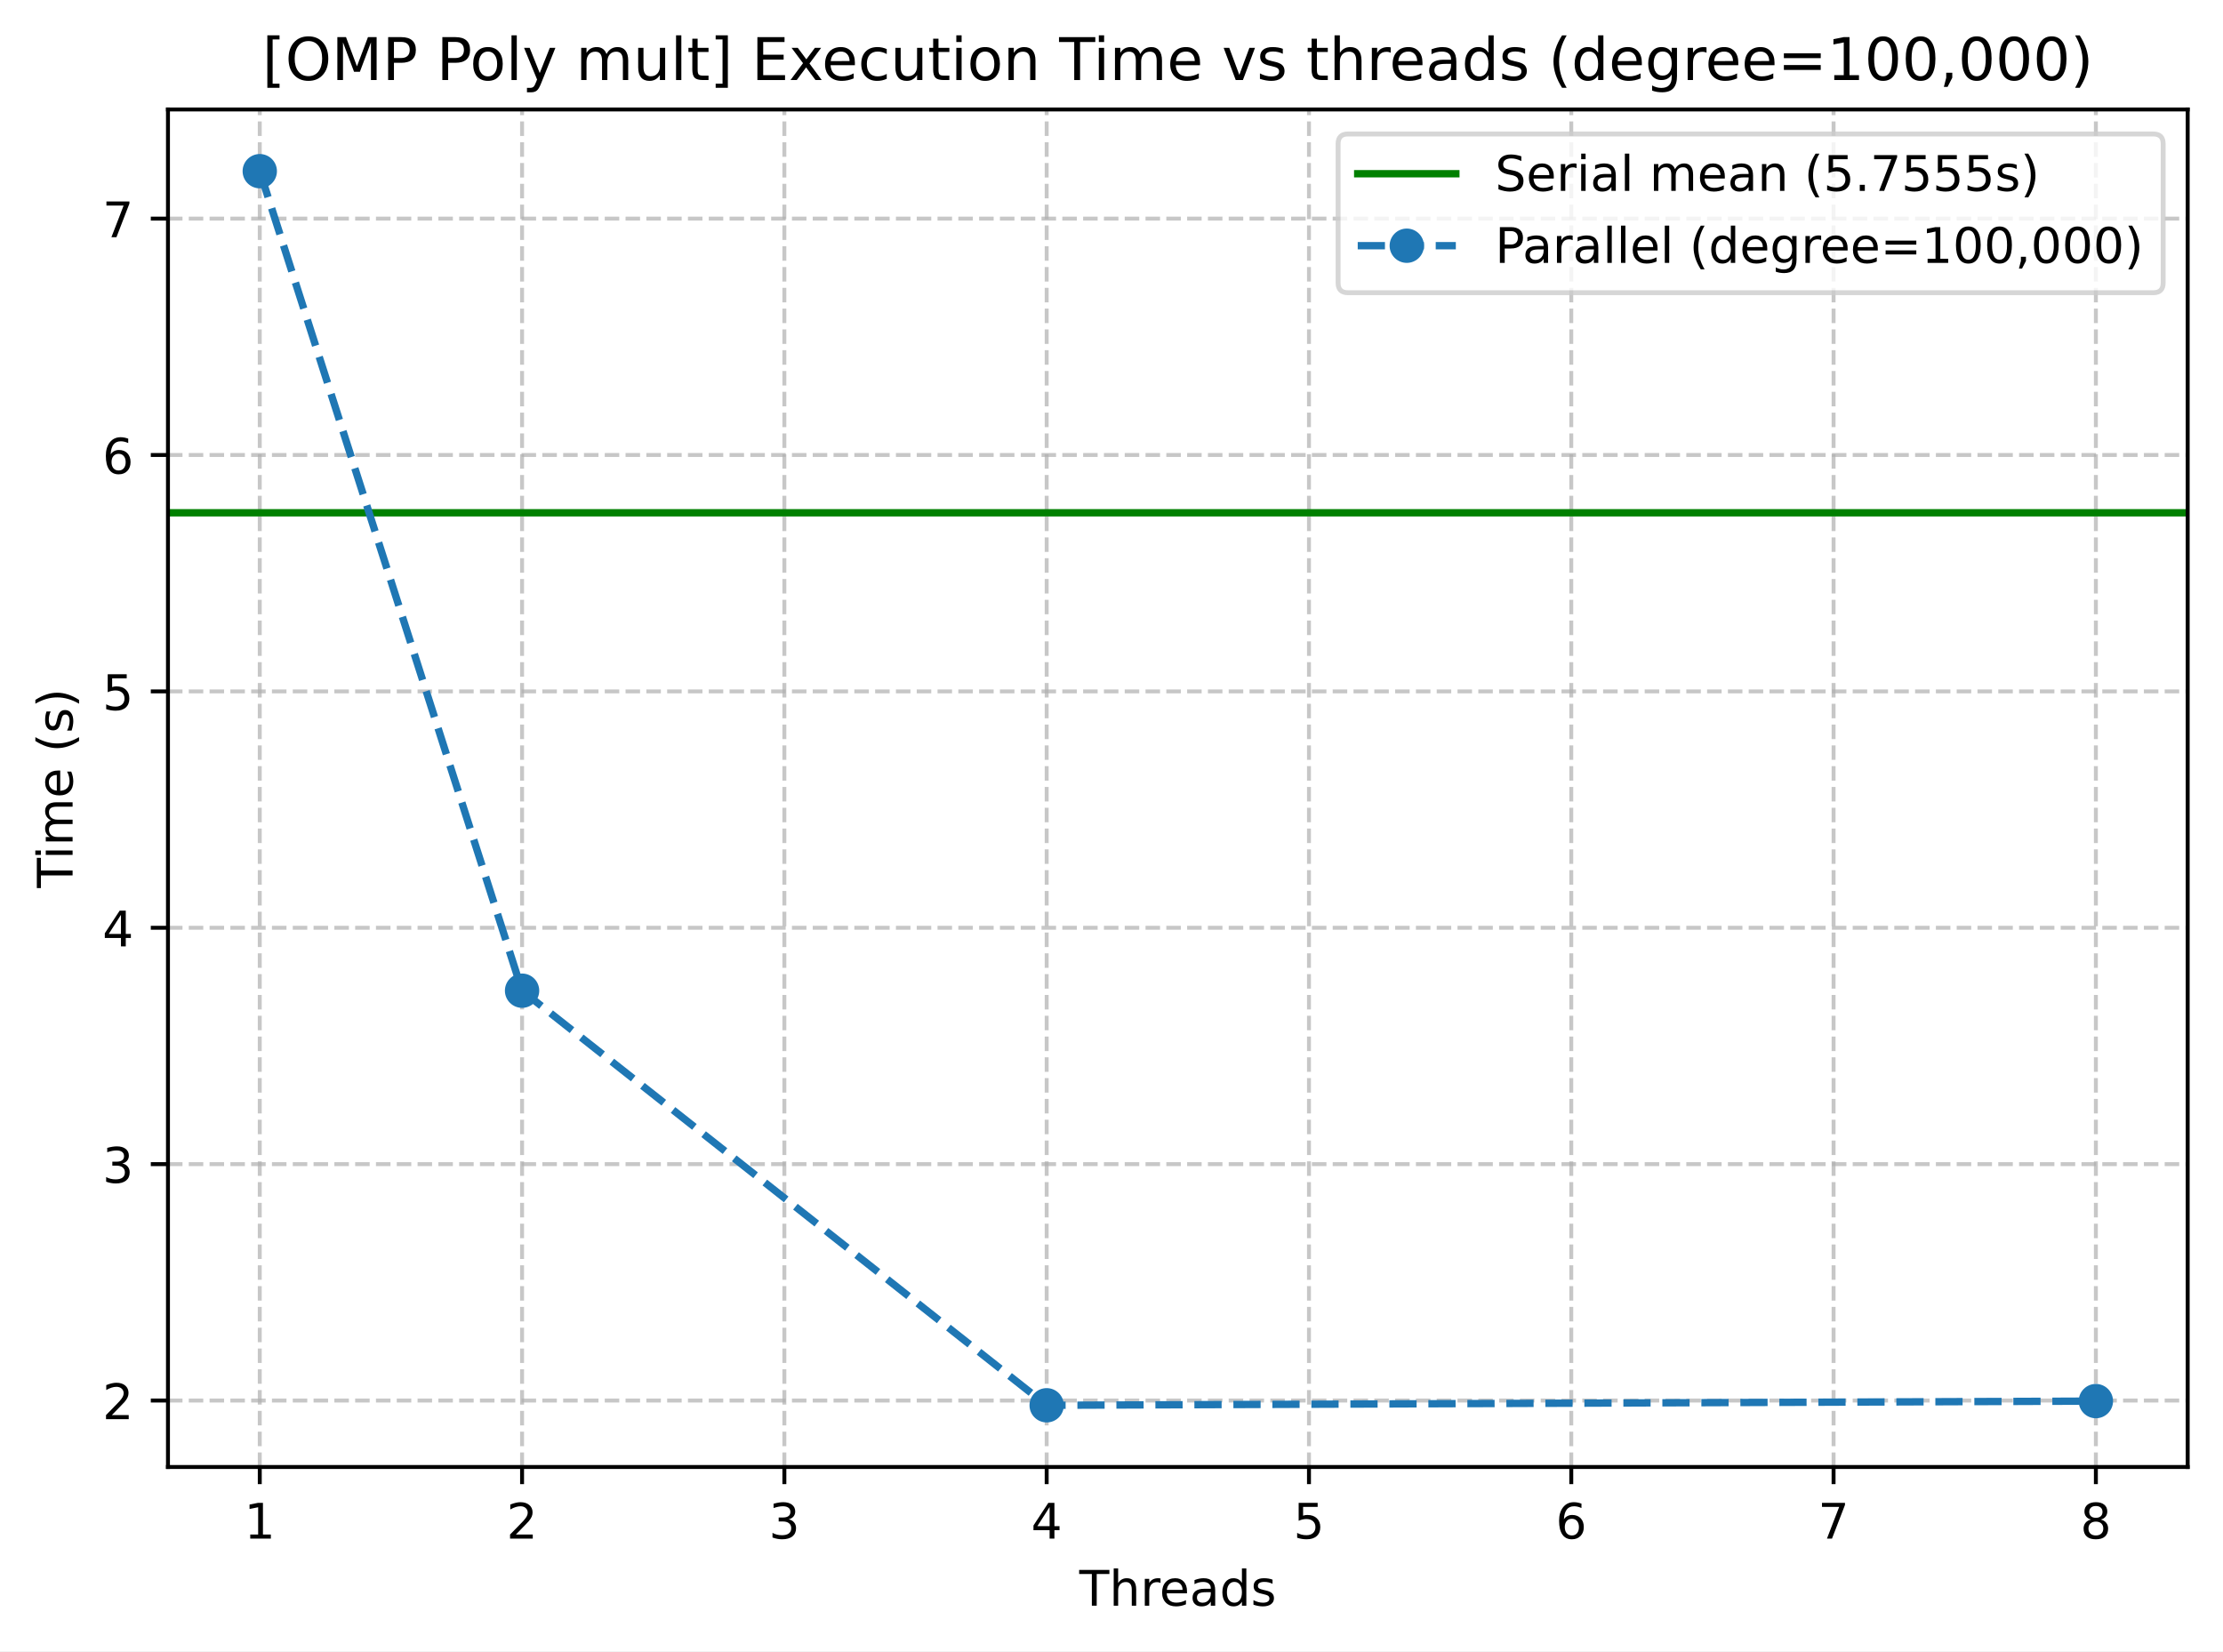
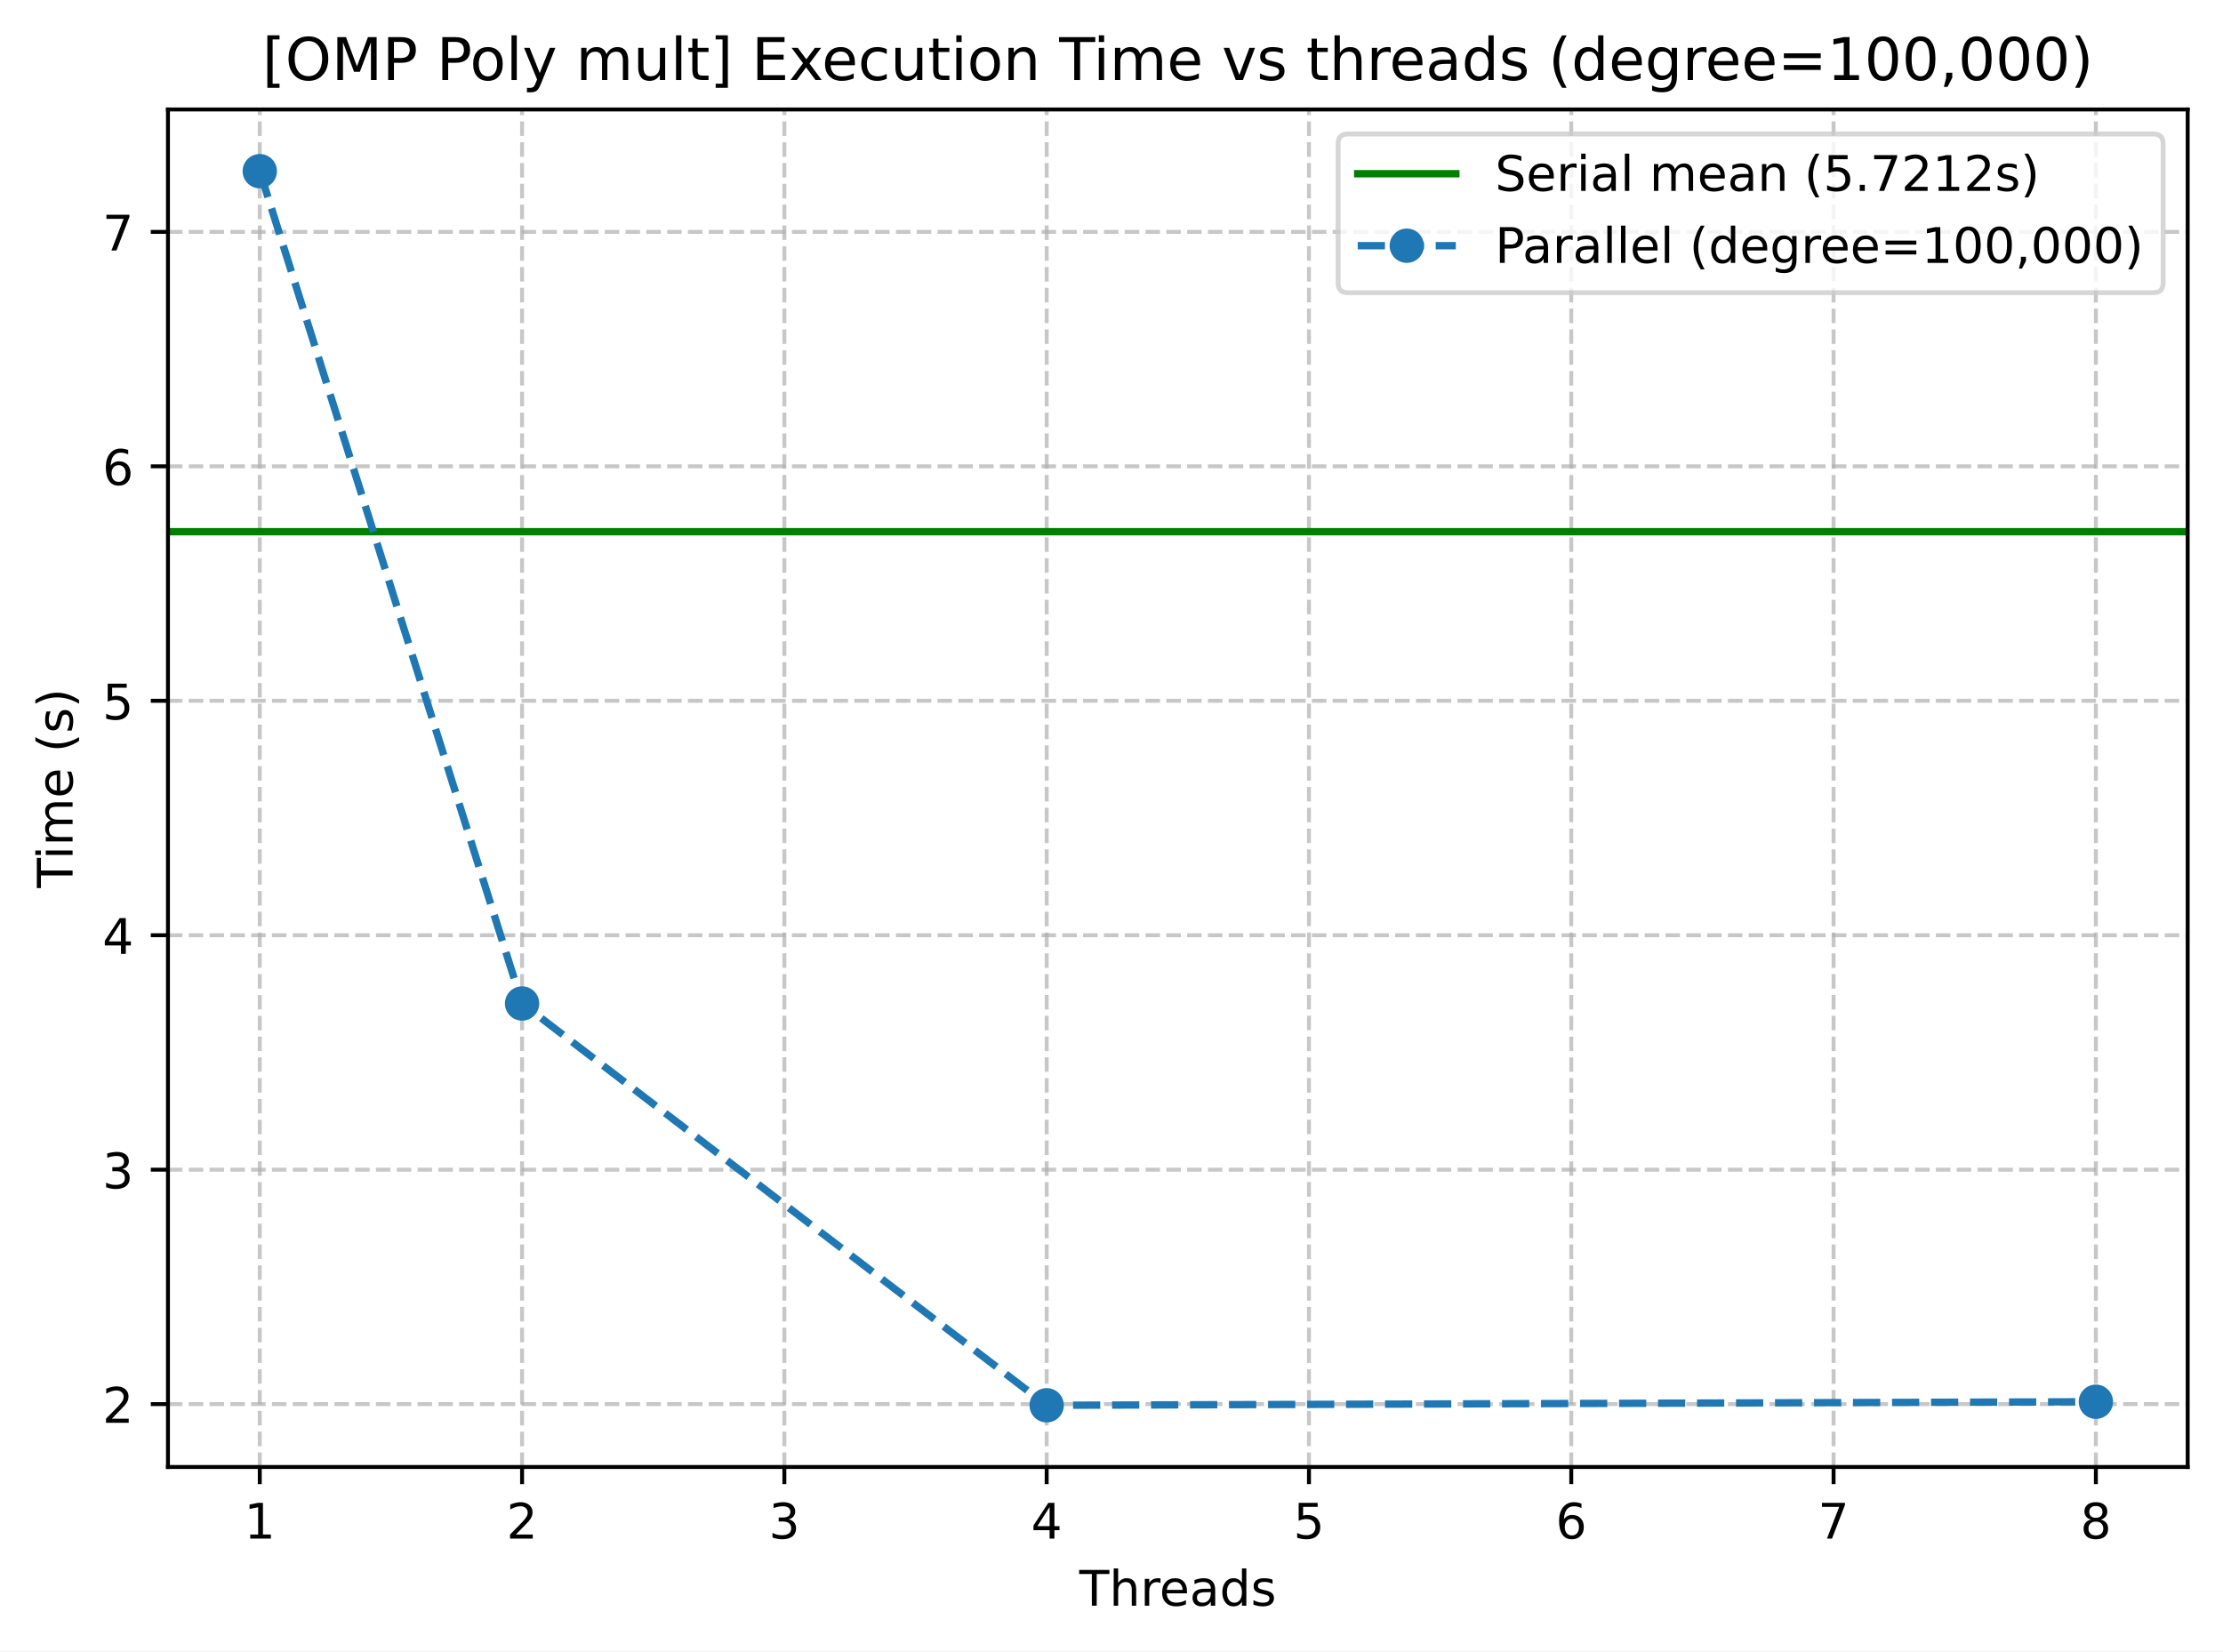
<svg xmlns="http://www.w3.org/2000/svg" xmlns:xlink="http://www.w3.org/1999/xlink" width="453.171pt" height="336.634pt" viewBox="0 0 453.171 336.634" version="1.1">
  <defs>
    <style type="text/css">*{stroke-linejoin: round; stroke-linecap: butt}</style>
  </defs>
  <g id="figure_1">
    <g id="patch_1">
      <path d="M 0 336.634  L 453.171 336.634  L 453.171 0  L 0 0  z " style="fill: #ffffff" />
    </g>
    <g id="axes_1">
      <g id="patch_2">
        <path d="M 34.241 299.078  L 445.971 299.078  L 445.971 22.318  L 34.241 22.318  z " style="fill: #ffffff" />
      </g>
      <g id="matplotlib.axis_1">
        <g id="xtick_1">
          <g id="line2d_1">
-             <path d="M 52.956 299.078  L 52.956 22.318  " clip-path="url(#p602eea8acb)" style="fill: none; stroke-dasharray: 2.96,1.28; stroke-dashoffset: 0; stroke: #b0b0b0; stroke-opacity: 0.7; stroke-width: 0.8" />
+             <path d="M 52.956 299.078  L 52.956 22.318  " clip-path="url(#p5debcd59a4)" style="fill: none; stroke-dasharray: 2.96,1.28; stroke-dashoffset: 0; stroke: #b0b0b0; stroke-opacity: 0.7; stroke-width: 0.8" />
          </g>
          <g id="line2d_2">
            <defs>
-               <path id="mc5c1b105c9" d="M 0 0  L 0 3.5  " style="stroke: #000000; stroke-width: 0.8" />
+               <path id="m86ac8906b0" d="M 0 0  L 0 3.5  " style="stroke: #000000; stroke-width: 0.8" />
            </defs>
            <g>
-               <use xlink:href="#mc5c1b105c9" x="52.956" y="299.078" style="stroke: #000000; stroke-width: 0.8" />
+               <use xlink:href="#m86ac8906b0" x="52.956" y="299.078" style="stroke: #000000; stroke-width: 0.8" />
            </g>
          </g>
          <g id="text_1">
            <g transform="translate(49.77437 313.6766) scale(0.1 -0.1)">
              <defs>
                <path id="DejaVuSans-31" d="M 794 531  L 1825 531  L 1825 4091  L 703 3866  L 703 4441  L 1819 4666  L 2450 4666  L 2450 531  L 3481 531  L 3481 0  L 794 0  L 794 531  z " transform="scale(0.015625)" />
              </defs>
              <use xlink:href="#DejaVuSans-31" />
            </g>
          </g>
        </g>
        <g id="xtick_2">
          <g id="line2d_3">
-             <path d="M 106.427 299.078  L 106.427 22.318  " clip-path="url(#p602eea8acb)" style="fill: none; stroke-dasharray: 2.96,1.28; stroke-dashoffset: 0; stroke: #b0b0b0; stroke-opacity: 0.7; stroke-width: 0.8" />
+             <path d="M 106.427 299.078  L 106.427 22.318  " clip-path="url(#p5debcd59a4)" style="fill: none; stroke-dasharray: 2.96,1.28; stroke-dashoffset: 0; stroke: #b0b0b0; stroke-opacity: 0.7; stroke-width: 0.8" />
          </g>
          <g id="line2d_4">
            <g>
-               <use xlink:href="#mc5c1b105c9" x="106.427" y="299.078" style="stroke: #000000; stroke-width: 0.8" />
+               <use xlink:href="#m86ac8906b0" x="106.427" y="299.078" style="stroke: #000000; stroke-width: 0.8" />
            </g>
          </g>
          <g id="text_2">
            <g transform="translate(103.2458 313.6766) scale(0.1 -0.1)">
              <defs>
                <path id="DejaVuSans-32" d="M 1228 531  L 3431 531  L 3431 0  L 469 0  L 469 531  Q 828 903 1448 1529  Q 2069 2156 2228 2338  Q 2531 2678 2651 2914  Q 2772 3150 2772 3378  Q 2772 3750 2511 3984  Q 2250 4219 1831 4219  Q 1534 4219 1204 4116  Q 875 4013 500 3803  L 500 4441  Q 881 4594 1212 4672  Q 1544 4750 1819 4750  Q 2544 4750 2975 4387  Q 3406 4025 3406 3419  Q 3406 3131 3298 2873  Q 3191 2616 2906 2266  Q 2828 2175 2409 1742  Q 1991 1309 1228 531  z " transform="scale(0.015625)" />
              </defs>
              <use xlink:href="#DejaVuSans-32" />
            </g>
          </g>
        </g>
        <g id="xtick_3">
          <g id="line2d_5">
-             <path d="M 159.898 299.078  L 159.898 22.318  " clip-path="url(#p602eea8acb)" style="fill: none; stroke-dasharray: 2.96,1.28; stroke-dashoffset: 0; stroke: #b0b0b0; stroke-opacity: 0.7; stroke-width: 0.8" />
+             <path d="M 159.898 299.078  L 159.898 22.318  " clip-path="url(#p5debcd59a4)" style="fill: none; stroke-dasharray: 2.96,1.28; stroke-dashoffset: 0; stroke: #b0b0b0; stroke-opacity: 0.7; stroke-width: 0.8" />
          </g>
          <g id="line2d_6">
            <g>
-               <use xlink:href="#mc5c1b105c9" x="159.898" y="299.078" style="stroke: #000000; stroke-width: 0.8" />
+               <use xlink:href="#m86ac8906b0" x="159.898" y="299.078" style="stroke: #000000; stroke-width: 0.8" />
            </g>
          </g>
          <g id="text_3">
            <g transform="translate(156.7172 313.6766) scale(0.1 -0.1)">
              <defs>
                <path id="DejaVuSans-33" d="M 2597 2516  Q 3050 2419 3304 2112  Q 3559 1806 3559 1356  Q 3559 666 3084 287  Q 2609 -91 1734 -91  Q 1441 -91 1130 -33  Q 819 25 488 141  L 488 750  Q 750 597 1062 519  Q 1375 441 1716 441  Q 2309 441 2620 675  Q 2931 909 2931 1356  Q 2931 1769 2642 2001  Q 2353 2234 1838 2234  L 1294 2234  L 1294 2753  L 1863 2753  Q 2328 2753 2575 2939  Q 2822 3125 2822 3475  Q 2822 3834 2567 4026  Q 2313 4219 1838 4219  Q 1578 4219 1281 4162  Q 984 4106 628 3988  L 628 4550  Q 988 4650 1302 4700  Q 1616 4750 1894 4750  Q 2613 4750 3031 4423  Q 3450 4097 3450 3541  Q 3450 3153 3228 2886  Q 3006 2619 2597 2516  z " transform="scale(0.015625)" />
              </defs>
              <use xlink:href="#DejaVuSans-33" />
            </g>
          </g>
        </g>
        <g id="xtick_4">
          <g id="line2d_7">
-             <path d="M 213.37 299.078  L 213.37 22.318  " clip-path="url(#p602eea8acb)" style="fill: none; stroke-dasharray: 2.96,1.28; stroke-dashoffset: 0; stroke: #b0b0b0; stroke-opacity: 0.7; stroke-width: 0.8" />
+             <path d="M 213.37 299.078  L 213.37 22.318  " clip-path="url(#p5debcd59a4)" style="fill: none; stroke-dasharray: 2.96,1.28; stroke-dashoffset: 0; stroke: #b0b0b0; stroke-opacity: 0.7; stroke-width: 0.8" />
          </g>
          <g id="line2d_8">
            <g>
-               <use xlink:href="#mc5c1b105c9" x="213.37" y="299.078" style="stroke: #000000; stroke-width: 0.8" />
+               <use xlink:href="#m86ac8906b0" x="213.37" y="299.078" style="stroke: #000000; stroke-width: 0.8" />
            </g>
          </g>
          <g id="text_4">
            <g transform="translate(210.1887 313.6766) scale(0.1 -0.1)">
              <defs>
                <path id="DejaVuSans-34" d="M 2419 4116  L 825 1625  L 2419 1625  L 2419 4116  z M 2253 4666  L 3047 4666  L 3047 1625  L 3713 1625  L 3713 1100  L 3047 1100  L 3047 0  L 2419 0  L 2419 1100  L 313 1100  L 313 1709  L 2253 4666  z " transform="scale(0.015625)" />
              </defs>
              <use xlink:href="#DejaVuSans-34" />
            </g>
          </g>
        </g>
        <g id="xtick_5">
          <g id="line2d_9">
-             <path d="M 266.841 299.078  L 266.841 22.318  " clip-path="url(#p602eea8acb)" style="fill: none; stroke-dasharray: 2.96,1.28; stroke-dashoffset: 0; stroke: #b0b0b0; stroke-opacity: 0.7; stroke-width: 0.8" />
+             <path d="M 266.841 299.078  L 266.841 22.318  " clip-path="url(#p5debcd59a4)" style="fill: none; stroke-dasharray: 2.96,1.28; stroke-dashoffset: 0; stroke: #b0b0b0; stroke-opacity: 0.7; stroke-width: 0.8" />
          </g>
          <g id="line2d_10">
            <g>
-               <use xlink:href="#mc5c1b105c9" x="266.841" y="299.078" style="stroke: #000000; stroke-width: 0.8" />
+               <use xlink:href="#m86ac8906b0" x="266.841" y="299.078" style="stroke: #000000; stroke-width: 0.8" />
            </g>
          </g>
          <g id="text_5">
            <g transform="translate(263.6601 313.6766) scale(0.1 -0.1)">
              <defs>
                <path id="DejaVuSans-35" d="M 691 4666  L 3169 4666  L 3169 4134  L 1269 4134  L 1269 2991  Q 1406 3038 1543 3061  Q 1681 3084 1819 3084  Q 2600 3084 3056 2656  Q 3513 2228 3513 1497  Q 3513 744 3044 326  Q 2575 -91 1722 -91  Q 1428 -91 1123 -41  Q 819 9 494 109  L 494 744  Q 775 591 1075 516  Q 1375 441 1709 441  Q 2250 441 2565 725  Q 2881 1009 2881 1497  Q 2881 1984 2565 2268  Q 2250 2553 1709 2553  Q 1456 2553 1204 2497  Q 953 2441 691 2322  L 691 4666  z " transform="scale(0.015625)" />
              </defs>
              <use xlink:href="#DejaVuSans-35" />
            </g>
          </g>
        </g>
        <g id="xtick_6">
          <g id="line2d_11">
-             <path d="M 320.313 299.078  L 320.313 22.318  " clip-path="url(#p602eea8acb)" style="fill: none; stroke-dasharray: 2.96,1.28; stroke-dashoffset: 0; stroke: #b0b0b0; stroke-opacity: 0.7; stroke-width: 0.8" />
+             <path d="M 320.313 299.078  L 320.313 22.318  " clip-path="url(#p5debcd59a4)" style="fill: none; stroke-dasharray: 2.96,1.28; stroke-dashoffset: 0; stroke: #b0b0b0; stroke-opacity: 0.7; stroke-width: 0.8" />
          </g>
          <g id="line2d_12">
            <g>
-               <use xlink:href="#mc5c1b105c9" x="320.313" y="299.078" style="stroke: #000000; stroke-width: 0.8" />
+               <use xlink:href="#m86ac8906b0" x="320.313" y="299.078" style="stroke: #000000; stroke-width: 0.8" />
            </g>
          </g>
          <g id="text_6">
            <g transform="translate(317.1315 313.6766) scale(0.1 -0.1)">
              <defs>
                <path id="DejaVuSans-36" d="M 2113 2584  Q 1688 2584 1439 2293  Q 1191 2003 1191 1497  Q 1191 994 1439 701  Q 1688 409 2113 409  Q 2538 409 2786 701  Q 3034 994 3034 1497  Q 3034 2003 2786 2293  Q 2538 2584 2113 2584  z M 3366 4563  L 3366 3988  Q 3128 4100 2886 4159  Q 2644 4219 2406 4219  Q 1781 4219 1451 3797  Q 1122 3375 1075 2522  Q 1259 2794 1537 2939  Q 1816 3084 2150 3084  Q 2853 3084 3261 2657  Q 3669 2231 3669 1497  Q 3669 778 3244 343  Q 2819 -91 2113 -91  Q 1303 -91 875 529  Q 447 1150 447 2328  Q 447 3434 972 4092  Q 1497 4750 2381 4750  Q 2619 4750 2861 4703  Q 3103 4656 3366 4563  z " transform="scale(0.015625)" />
              </defs>
              <use xlink:href="#DejaVuSans-36" />
            </g>
          </g>
        </g>
        <g id="xtick_7">
          <g id="line2d_13">
-             <path d="M 373.784 299.078  L 373.784 22.318  " clip-path="url(#p602eea8acb)" style="fill: none; stroke-dasharray: 2.96,1.28; stroke-dashoffset: 0; stroke: #b0b0b0; stroke-opacity: 0.7; stroke-width: 0.8" />
+             <path d="M 373.784 299.078  L 373.784 22.318  " clip-path="url(#p5debcd59a4)" style="fill: none; stroke-dasharray: 2.96,1.28; stroke-dashoffset: 0; stroke: #b0b0b0; stroke-opacity: 0.7; stroke-width: 0.8" />
          </g>
          <g id="line2d_14">
            <g>
-               <use xlink:href="#mc5c1b105c9" x="373.784" y="299.078" style="stroke: #000000; stroke-width: 0.8" />
+               <use xlink:href="#m86ac8906b0" x="373.784" y="299.078" style="stroke: #000000; stroke-width: 0.8" />
            </g>
          </g>
          <g id="text_7">
            <g transform="translate(370.6029 313.6766) scale(0.1 -0.1)">
              <defs>
                <path id="DejaVuSans-37" d="M 525 4666  L 3525 4666  L 3525 4397  L 1831 0  L 1172 0  L 2766 4134  L 525 4134  L 525 4666  z " transform="scale(0.015625)" />
              </defs>
              <use xlink:href="#DejaVuSans-37" />
            </g>
          </g>
        </g>
        <g id="xtick_8">
          <g id="line2d_15">
-             <path d="M 427.256 299.078  L 427.256 22.318  " clip-path="url(#p602eea8acb)" style="fill: none; stroke-dasharray: 2.96,1.28; stroke-dashoffset: 0; stroke: #b0b0b0; stroke-opacity: 0.7; stroke-width: 0.8" />
+             <path d="M 427.256 299.078  L 427.256 22.318  " clip-path="url(#p5debcd59a4)" style="fill: none; stroke-dasharray: 2.96,1.28; stroke-dashoffset: 0; stroke: #b0b0b0; stroke-opacity: 0.7; stroke-width: 0.8" />
          </g>
          <g id="line2d_16">
            <g>
-               <use xlink:href="#mc5c1b105c9" x="427.256" y="299.078" style="stroke: #000000; stroke-width: 0.8" />
+               <use xlink:href="#m86ac8906b0" x="427.256" y="299.078" style="stroke: #000000; stroke-width: 0.8" />
            </g>
          </g>
          <g id="text_8">
            <g transform="translate(424.0744 313.6766) scale(0.1 -0.1)">
              <defs>
                <path id="DejaVuSans-38" d="M 2034 2216  Q 1584 2216 1326 1975  Q 1069 1734 1069 1313  Q 1069 891 1326 650  Q 1584 409 2034 409  Q 2484 409 2743 651  Q 3003 894 3003 1313  Q 3003 1734 2745 1975  Q 2488 2216 2034 2216  z M 1403 2484  Q 997 2584 770 2862  Q 544 3141 544 3541  Q 544 4100 942 4425  Q 1341 4750 2034 4750  Q 2731 4750 3128 4425  Q 3525 4100 3525 3541  Q 3525 3141 3298 2862  Q 3072 2584 2669 2484  Q 3125 2378 3379 2068  Q 3634 1759 3634 1313  Q 3634 634 3220 271  Q 2806 -91 2034 -91  Q 1263 -91 848 271  Q 434 634 434 1313  Q 434 1759 690 2068  Q 947 2378 1403 2484  z M 1172 3481  Q 1172 3119 1398 2916  Q 1625 2713 2034 2713  Q 2441 2713 2670 2916  Q 2900 3119 2900 3481  Q 2900 3844 2670 4047  Q 2441 4250 2034 4250  Q 1625 4250 1398 4047  Q 1172 3844 1172 3481  z " transform="scale(0.015625)" />
              </defs>
              <use xlink:href="#DejaVuSans-38" />
            </g>
          </g>
        </g>
        <g id="text_9">
          <g transform="translate(220.0205 327.3547) scale(0.1 -0.1)">
            <defs>
              <path id="DejaVuSans-54" d="M -19 4666  L 3928 4666  L 3928 4134  L 2272 4134  L 2272 0  L 1638 0  L 1638 4134  L -19 4134  L -19 4666  z " transform="scale(0.015625)" />
              <path id="DejaVuSans-68" d="M 3513 2113  L 3513 0  L 2938 0  L 2938 2094  Q 2938 2591 2744 2837  Q 2550 3084 2163 3084  Q 1697 3084 1428 2787  Q 1159 2491 1159 1978  L 1159 0  L 581 0  L 581 4863  L 1159 4863  L 1159 2956  Q 1366 3272 1645 3428  Q 1925 3584 2291 3584  Q 2894 3584 3203 3211  Q 3513 2838 3513 2113  z " transform="scale(0.015625)" />
              <path id="DejaVuSans-72" d="M 2631 2963  Q 2534 3019 2420 3045  Q 2306 3072 2169 3072  Q 1681 3072 1420 2755  Q 1159 2438 1159 1844  L 1159 0  L 581 0  L 581 3500  L 1159 3500  L 1159 2956  Q 1341 3275 1631 3429  Q 1922 3584 2338 3584  Q 2397 3584 2469 3576  Q 2541 3569 2628 3553  L 2631 2963  z " transform="scale(0.015625)" />
              <path id="DejaVuSans-65" d="M 3597 1894  L 3597 1613  L 953 1613  Q 991 1019 1311 708  Q 1631 397 2203 397  Q 2534 397 2845 478  Q 3156 559 3463 722  L 3463 178  Q 3153 47 2828 -22  Q 2503 -91 2169 -91  Q 1331 -91 842 396  Q 353 884 353 1716  Q 353 2575 817 3079  Q 1281 3584 2069 3584  Q 2775 3584 3186 3129  Q 3597 2675 3597 1894  z M 3022 2063  Q 3016 2534 2758 2815  Q 2500 3097 2075 3097  Q 1594 3097 1305 2825  Q 1016 2553 972 2059  L 3022 2063  z " transform="scale(0.015625)" />
              <path id="DejaVuSans-61" d="M 2194 1759  Q 1497 1759 1228 1600  Q 959 1441 959 1056  Q 959 750 1161 570  Q 1363 391 1709 391  Q 2188 391 2477 730  Q 2766 1069 2766 1631  L 2766 1759  L 2194 1759  z M 3341 1997  L 3341 0  L 2766 0  L 2766 531  Q 2569 213 2275 61  Q 1981 -91 1556 -91  Q 1019 -91 701 211  Q 384 513 384 1019  Q 384 1609 779 1909  Q 1175 2209 1959 2209  L 2766 2209  L 2766 2266  Q 2766 2663 2505 2880  Q 2244 3097 1772 3097  Q 1472 3097 1187 3025  Q 903 2953 641 2809  L 641 3341  Q 956 3463 1253 3523  Q 1550 3584 1831 3584  Q 2591 3584 2966 3190  Q 3341 2797 3341 1997  z " transform="scale(0.015625)" />
              <path id="DejaVuSans-64" d="M 2906 2969  L 2906 4863  L 3481 4863  L 3481 0  L 2906 0  L 2906 525  Q 2725 213 2448 61  Q 2172 -91 1784 -91  Q 1150 -91 751 415  Q 353 922 353 1747  Q 353 2572 751 3078  Q 1150 3584 1784 3584  Q 2172 3584 2448 3432  Q 2725 3281 2906 2969  z M 947 1747  Q 947 1113 1208 752  Q 1469 391 1925 391  Q 2381 391 2643 752  Q 2906 1113 2906 1747  Q 2906 2381 2643 2742  Q 2381 3103 1925 3103  Q 1469 3103 1208 2742  Q 947 2381 947 1747  z " transform="scale(0.015625)" />
              <path id="DejaVuSans-73" d="M 2834 3397  L 2834 2853  Q 2591 2978 2328 3040  Q 2066 3103 1784 3103  Q 1356 3103 1142 2972  Q 928 2841 928 2578  Q 928 2378 1081 2264  Q 1234 2150 1697 2047  L 1894 2003  Q 2506 1872 2764 1633  Q 3022 1394 3022 966  Q 3022 478 2636 193  Q 2250 -91 1575 -91  Q 1294 -91 989 -36  Q 684 19 347 128  L 347 722  Q 666 556 975 473  Q 1284 391 1588 391  Q 1994 391 2212 530  Q 2431 669 2431 922  Q 2431 1156 2273 1281  Q 2116 1406 1581 1522  L 1381 1569  Q 847 1681 609 1914  Q 372 2147 372 2553  Q 372 3047 722 3315  Q 1072 3584 1716 3584  Q 2034 3584 2315 3537  Q 2597 3491 2834 3397  z " transform="scale(0.015625)" />
            </defs>
            <use xlink:href="#DejaVuSans-54" />
            <use xlink:href="#DejaVuSans-68" x="61.084" />
            <use xlink:href="#DejaVuSans-72" x="124.463" />
            <use xlink:href="#DejaVuSans-65" x="163.326" />
            <use xlink:href="#DejaVuSans-61" x="224.85" />
            <use xlink:href="#DejaVuSans-64" x="286.129" />
            <use xlink:href="#DejaVuSans-73" x="349.605" />
          </g>
        </g>
      </g>
      <g id="matplotlib.axis_2">
        <g id="ytick_1">
          <g id="line2d_17">
-             <path d="M 34.241 285.527  L 445.971 285.527  " clip-path="url(#p602eea8acb)" style="fill: none; stroke-dasharray: 2.96,1.28; stroke-dashoffset: 0; stroke: #b0b0b0; stroke-opacity: 0.7; stroke-width: 0.8" />
+             <path d="M 34.241 286.262  L 445.971 286.262  " clip-path="url(#p5debcd59a4)" style="fill: none; stroke-dasharray: 2.96,1.28; stroke-dashoffset: 0; stroke: #b0b0b0; stroke-opacity: 0.7; stroke-width: 0.8" />
          </g>
          <g id="line2d_18">
            <defs>
-               <path id="mfd0cbae667" d="M 0 0  L -3.5 0  " style="stroke: #000000; stroke-width: 0.8" />
+               <path id="m6b5d4d514f" d="M 0 0  L -3.5 0  " style="stroke: #000000; stroke-width: 0.8" />
            </defs>
            <g>
-               <use xlink:href="#mfd0cbae667" x="34.241" y="285.527" style="stroke: #000000; stroke-width: 0.8" />
+               <use xlink:href="#m6b5d4d514f" x="34.241" y="286.262" style="stroke: #000000; stroke-width: 0.8" />
            </g>
          </g>
          <g id="text_10">
-             <g transform="translate(20.87813 289.3258) scale(0.1 -0.1)">
+             <g transform="translate(20.87813 290.0613) scale(0.1 -0.1)">
              <use xlink:href="#DejaVuSans-32" />
            </g>
          </g>
        </g>
        <g id="ytick_2">
          <g id="line2d_19">
-             <path d="M 34.241 237.335  L 445.971 237.335  " clip-path="url(#p602eea8acb)" style="fill: none; stroke-dasharray: 2.96,1.28; stroke-dashoffset: 0; stroke: #b0b0b0; stroke-opacity: 0.7; stroke-width: 0.8" />
+             <path d="M 34.241 238.465  L 445.971 238.465  " clip-path="url(#p5debcd59a4)" style="fill: none; stroke-dasharray: 2.96,1.28; stroke-dashoffset: 0; stroke: #b0b0b0; stroke-opacity: 0.7; stroke-width: 0.8" />
          </g>
          <g id="line2d_20">
            <g>
-               <use xlink:href="#mfd0cbae667" x="34.241" y="237.335" style="stroke: #000000; stroke-width: 0.8" />
+               <use xlink:href="#m6b5d4d514f" x="34.241" y="238.465" style="stroke: #000000; stroke-width: 0.8" />
            </g>
          </g>
          <g id="text_11">
-             <g transform="translate(20.87813 241.134) scale(0.1 -0.1)">
+             <g transform="translate(20.87813 242.2641) scale(0.1 -0.1)">
              <use xlink:href="#DejaVuSans-33" />
            </g>
          </g>
        </g>
        <g id="ytick_3">
          <g id="line2d_21">
-             <path d="M 34.241 189.143  L 445.971 189.143  " clip-path="url(#p602eea8acb)" style="fill: none; stroke-dasharray: 2.96,1.28; stroke-dashoffset: 0; stroke: #b0b0b0; stroke-opacity: 0.7; stroke-width: 0.8" />
+             <path d="M 34.241 190.668  L 445.971 190.668  " clip-path="url(#p5debcd59a4)" style="fill: none; stroke-dasharray: 2.96,1.28; stroke-dashoffset: 0; stroke: #b0b0b0; stroke-opacity: 0.7; stroke-width: 0.8" />
          </g>
          <g id="line2d_22">
            <g>
-               <use xlink:href="#mfd0cbae667" x="34.241" y="189.143" style="stroke: #000000; stroke-width: 0.8" />
+               <use xlink:href="#m6b5d4d514f" x="34.241" y="190.668" style="stroke: #000000; stroke-width: 0.8" />
            </g>
          </g>
          <g id="text_12">
-             <g transform="translate(20.87813 192.9422) scale(0.1 -0.1)">
+             <g transform="translate(20.87813 194.4668) scale(0.1 -0.1)">
              <use xlink:href="#DejaVuSans-34" />
            </g>
          </g>
        </g>
        <g id="ytick_4">
          <g id="line2d_23">
-             <path d="M 34.241 140.951  L 445.971 140.951  " clip-path="url(#p602eea8acb)" style="fill: none; stroke-dasharray: 2.96,1.28; stroke-dashoffset: 0; stroke: #b0b0b0; stroke-opacity: 0.7; stroke-width: 0.8" />
+             <path d="M 34.241 142.87  L 445.971 142.87  " clip-path="url(#p5debcd59a4)" style="fill: none; stroke-dasharray: 2.96,1.28; stroke-dashoffset: 0; stroke: #b0b0b0; stroke-opacity: 0.7; stroke-width: 0.8" />
          </g>
          <g id="line2d_24">
            <g>
-               <use xlink:href="#mfd0cbae667" x="34.241" y="140.951" style="stroke: #000000; stroke-width: 0.8" />
+               <use xlink:href="#m6b5d4d514f" x="34.241" y="142.87" style="stroke: #000000; stroke-width: 0.8" />
            </g>
          </g>
          <g id="text_13">
-             <g transform="translate(20.87813 144.7504) scale(0.1 -0.1)">
+             <g transform="translate(20.87813 146.6696) scale(0.1 -0.1)">
              <use xlink:href="#DejaVuSans-35" />
            </g>
          </g>
        </g>
        <g id="ytick_5">
          <g id="line2d_25">
-             <path d="M 34.241 92.759  L 445.971 92.759  " clip-path="url(#p602eea8acb)" style="fill: none; stroke-dasharray: 2.96,1.28; stroke-dashoffset: 0; stroke: #b0b0b0; stroke-opacity: 0.7; stroke-width: 0.8" />
+             <path d="M 34.241 95.073  L 445.971 95.073  " clip-path="url(#p5debcd59a4)" style="fill: none; stroke-dasharray: 2.96,1.28; stroke-dashoffset: 0; stroke: #b0b0b0; stroke-opacity: 0.7; stroke-width: 0.8" />
          </g>
          <g id="line2d_26">
            <g>
-               <use xlink:href="#mfd0cbae667" x="34.241" y="92.759" style="stroke: #000000; stroke-width: 0.8" />
+               <use xlink:href="#m6b5d4d514f" x="34.241" y="95.073" style="stroke: #000000; stroke-width: 0.8" />
            </g>
          </g>
          <g id="text_14">
-             <g transform="translate(20.87813 96.55863) scale(0.1 -0.1)">
+             <g transform="translate(20.87813 98.87235) scale(0.1 -0.1)">
              <use xlink:href="#DejaVuSans-36" />
            </g>
          </g>
        </g>
        <g id="ytick_6">
          <g id="line2d_27">
-             <path d="M 34.241 44.568  L 445.971 44.568  " clip-path="url(#p602eea8acb)" style="fill: none; stroke-dasharray: 2.96,1.28; stroke-dashoffset: 0; stroke: #b0b0b0; stroke-opacity: 0.7; stroke-width: 0.8" />
+             <path d="M 34.241 47.276  L 445.971 47.276  " clip-path="url(#p5debcd59a4)" style="fill: none; stroke-dasharray: 2.96,1.28; stroke-dashoffset: 0; stroke: #b0b0b0; stroke-opacity: 0.7; stroke-width: 0.8" />
          </g>
          <g id="line2d_28">
            <g>
-               <use xlink:href="#mfd0cbae667" x="34.241" y="44.568" style="stroke: #000000; stroke-width: 0.8" />
+               <use xlink:href="#m6b5d4d514f" x="34.241" y="47.276" style="stroke: #000000; stroke-width: 0.8" />
            </g>
          </g>
          <g id="text_15">
-             <g transform="translate(20.87813 48.36685) scale(0.1 -0.1)">
+             <g transform="translate(20.87813 51.07511) scale(0.1 -0.1)">
              <use xlink:href="#DejaVuSans-37" />
            </g>
          </g>
        </g>
        <g id="text_16">
          <g transform="translate(14.79844 181.027) rotate(-90) scale(0.1 -0.1)">
            <defs>
              <path id="DejaVuSans-69" d="M 603 3500  L 1178 3500  L 1178 0  L 603 0  L 603 3500  z M 603 4863  L 1178 4863  L 1178 4134  L 603 4134  L 603 4863  z " transform="scale(0.015625)" />
              <path id="DejaVuSans-6d" d="M 3328 2828  Q 3544 3216 3844 3400  Q 4144 3584 4550 3584  Q 5097 3584 5394 3201  Q 5691 2819 5691 2113  L 5691 0  L 5113 0  L 5113 2094  Q 5113 2597 4934 2840  Q 4756 3084 4391 3084  Q 3944 3084 3684 2787  Q 3425 2491 3425 1978  L 3425 0  L 2847 0  L 2847 2094  Q 2847 2600 2669 2842  Q 2491 3084 2119 3084  Q 1678 3084 1418 2786  Q 1159 2488 1159 1978  L 1159 0  L 581 0  L 581 3500  L 1159 3500  L 1159 2956  Q 1356 3278 1631 3431  Q 1906 3584 2284 3584  Q 2666 3584 2933 3390  Q 3200 3197 3328 2828  z " transform="scale(0.015625)" />
              <path id="DejaVuSans-20" transform="scale(0.015625)" />
              <path id="DejaVuSans-28" d="M 1984 4856  Q 1566 4138 1362 3434  Q 1159 2731 1159 2009  Q 1159 1288 1364 580  Q 1569 -128 1984 -844  L 1484 -844  Q 1016 -109 783 600  Q 550 1309 550 2009  Q 550 2706 781 3412  Q 1013 4119 1484 4856  L 1984 4856  z " transform="scale(0.015625)" />
              <path id="DejaVuSans-29" d="M 513 4856  L 1013 4856  Q 1481 4119 1714 3412  Q 1947 2706 1947 2009  Q 1947 1309 1714 600  Q 1481 -109 1013 -844  L 513 -844  Q 928 -128 1133 580  Q 1338 1288 1338 2009  Q 1338 2731 1133 3434  Q 928 4138 513 4856  z " transform="scale(0.015625)" />
            </defs>
            <use xlink:href="#DejaVuSans-54" />
            <use xlink:href="#DejaVuSans-69" x="57.959" />
            <use xlink:href="#DejaVuSans-6d" x="85.742" />
            <use xlink:href="#DejaVuSans-65" x="183.154" />
            <use xlink:href="#DejaVuSans-20" x="244.678" />
            <use xlink:href="#DejaVuSans-28" x="276.465" />
            <use xlink:href="#DejaVuSans-73" x="315.479" />
            <use xlink:href="#DejaVuSans-29" x="367.578" />
          </g>
        </g>
      </g>
      <g id="line2d_29">
-         <path d="M 34.241 104.542  L 445.971 104.542  " clip-path="url(#p602eea8acb)" style="fill: none; stroke: #008000; stroke-width: 1.5; stroke-linecap: square" />
+         <path d="M 34.241 108.4  L 445.971 108.4  " clip-path="url(#p5debcd59a4)" style="fill: none; stroke: #008000; stroke-width: 1.5; stroke-linecap: square" />
      </g>
      <g id="line2d_30">
-         <path d="M 52.956 34.898  L 106.427 201.975  L 213.37 286.498  L 427.256 285.645  " clip-path="url(#p602eea8acb)" style="fill: none; stroke-dasharray: 5.55,2.4; stroke-dashoffset: 0; stroke: #1f77b4; stroke-width: 1.5" />
+         <path d="M 52.956 34.898  L 106.427 204.583  L 213.37 286.498  L 427.256 285.776  " clip-path="url(#p5debcd59a4)" style="fill: none; stroke-dasharray: 5.55,2.4; stroke-dashoffset: 0; stroke: #1f77b4; stroke-width: 1.5" />
        <defs>
-           <path id="m80b227c1c0" d="M 0 3  C 0.796 3 1.559 2.684 2.121 2.121  C 2.684 1.559 3 0.796 3 0  C 3 -0.796 2.684 -1.559 2.121 -2.121  C 1.559 -2.684 0.796 -3 0 -3  C -0.796 -3 -1.559 -2.684 -2.121 -2.121  C -2.684 -1.559 -3 -0.796 -3 0  C -3 0.796 -2.684 1.559 -2.121 2.121  C -1.559 2.684 -0.796 3 0 3  z " style="stroke: #1f77b4" />
+           <path id="mebc39b1ded" d="M 0 3  C 0.796 3 1.559 2.684 2.121 2.121  C 2.684 1.559 3 0.796 3 0  C 3 -0.796 2.684 -1.559 2.121 -2.121  C 1.559 -2.684 0.796 -3 0 -3  C -0.796 -3 -1.559 -2.684 -2.121 -2.121  C -2.684 -1.559 -3 -0.796 -3 0  C -3 0.796 -2.684 1.559 -2.121 2.121  C -1.559 2.684 -0.796 3 0 3  z " style="stroke: #1f77b4" />
        </defs>
-         <g clip-path="url(#p602eea8acb)">
-           <use xlink:href="#m80b227c1c0" x="52.956" y="34.898" style="fill: #1f77b4; stroke: #1f77b4" />
-           <use xlink:href="#m80b227c1c0" x="106.427" y="201.975" style="fill: #1f77b4; stroke: #1f77b4" />
-           <use xlink:href="#m80b227c1c0" x="213.37" y="286.498" style="fill: #1f77b4; stroke: #1f77b4" />
-           <use xlink:href="#m80b227c1c0" x="427.256" y="285.645" style="fill: #1f77b4; stroke: #1f77b4" />
+         <g clip-path="url(#p5debcd59a4)">
+           <use xlink:href="#mebc39b1ded" x="52.956" y="34.898" style="fill: #1f77b4; stroke: #1f77b4" />
+           <use xlink:href="#mebc39b1ded" x="106.427" y="204.583" style="fill: #1f77b4; stroke: #1f77b4" />
+           <use xlink:href="#mebc39b1ded" x="213.37" y="286.498" style="fill: #1f77b4; stroke: #1f77b4" />
+           <use xlink:href="#mebc39b1ded" x="427.256" y="285.776" style="fill: #1f77b4; stroke: #1f77b4" />
        </g>
      </g>
      <g id="patch_3">
        <path d="M 34.241 299.078  L 34.241 22.318  " style="fill: none; stroke: #000000; stroke-width: 0.8; stroke-linejoin: miter; stroke-linecap: square" />
      </g>
      <g id="patch_4">
        <path d="M 445.971 299.078  L 445.971 22.318  " style="fill: none; stroke: #000000; stroke-width: 0.8; stroke-linejoin: miter; stroke-linecap: square" />
      </g>
      <g id="patch_5">
        <path d="M 34.241 299.078  L 445.971 299.078  " style="fill: none; stroke: #000000; stroke-width: 0.8; stroke-linejoin: miter; stroke-linecap: square" />
      </g>
      <g id="patch_6">
        <path d="M 34.241 22.318  L 445.971 22.318  " style="fill: none; stroke: #000000; stroke-width: 0.8; stroke-linejoin: miter; stroke-linecap: square" />
      </g>
      <g id="text_17">
        <g transform="translate(53.46719 16.31812) scale(0.12 -0.12)">
          <defs>
            <path id="DejaVuSans-5b" d="M 550 4863  L 1875 4863  L 1875 4416  L 1125 4416  L 1125 -397  L 1875 -397  L 1875 -844  L 550 -844  L 550 4863  z " transform="scale(0.015625)" />
            <path id="DejaVuSans-4f" d="M 2522 4238  Q 1834 4238 1429 3725  Q 1025 3213 1025 2328  Q 1025 1447 1429 934  Q 1834 422 2522 422  Q 3209 422 3611 934  Q 4013 1447 4013 2328  Q 4013 3213 3611 3725  Q 3209 4238 2522 4238  z M 2522 4750  Q 3503 4750 4090 4092  Q 4678 3434 4678 2328  Q 4678 1225 4090 567  Q 3503 -91 2522 -91  Q 1538 -91 948 565  Q 359 1222 359 2328  Q 359 3434 948 4092  Q 1538 4750 2522 4750  z " transform="scale(0.015625)" />
            <path id="DejaVuSans-4d" d="M 628 4666  L 1569 4666  L 2759 1491  L 3956 4666  L 4897 4666  L 4897 0  L 4281 0  L 4281 4097  L 3078 897  L 2444 897  L 1241 4097  L 1241 0  L 628 0  L 628 4666  z " transform="scale(0.015625)" />
            <path id="DejaVuSans-50" d="M 1259 4147  L 1259 2394  L 2053 2394  Q 2494 2394 2734 2622  Q 2975 2850 2975 3272  Q 2975 3691 2734 3919  Q 2494 4147 2053 4147  L 1259 4147  z M 628 4666  L 2053 4666  Q 2838 4666 3239 4311  Q 3641 3956 3641 3272  Q 3641 2581 3239 2228  Q 2838 1875 2053 1875  L 1259 1875  L 1259 0  L 628 0  L 628 4666  z " transform="scale(0.015625)" />
            <path id="DejaVuSans-6f" d="M 1959 3097  Q 1497 3097 1228 2736  Q 959 2375 959 1747  Q 959 1119 1226 758  Q 1494 397 1959 397  Q 2419 397 2687 759  Q 2956 1122 2956 1747  Q 2956 2369 2687 2733  Q 2419 3097 1959 3097  z M 1959 3584  Q 2709 3584 3137 3096  Q 3566 2609 3566 1747  Q 3566 888 3137 398  Q 2709 -91 1959 -91  Q 1206 -91 779 398  Q 353 888 353 1747  Q 353 2609 779 3096  Q 1206 3584 1959 3584  z " transform="scale(0.015625)" />
            <path id="DejaVuSans-6c" d="M 603 4863  L 1178 4863  L 1178 0  L 603 0  L 603 4863  z " transform="scale(0.015625)" />
            <path id="DejaVuSans-79" d="M 2059 -325  Q 1816 -950 1584 -1140  Q 1353 -1331 966 -1331  L 506 -1331  L 506 -850  L 844 -850  Q 1081 -850 1212 -737  Q 1344 -625 1503 -206  L 1606 56  L 191 3500  L 800 3500  L 1894 763  L 2988 3500  L 3597 3500  L 2059 -325  z " transform="scale(0.015625)" />
            <path id="DejaVuSans-75" d="M 544 1381  L 544 3500  L 1119 3500  L 1119 1403  Q 1119 906 1312 657  Q 1506 409 1894 409  Q 2359 409 2629 706  Q 2900 1003 2900 1516  L 2900 3500  L 3475 3500  L 3475 0  L 2900 0  L 2900 538  Q 2691 219 2414 64  Q 2138 -91 1772 -91  Q 1169 -91 856 284  Q 544 659 544 1381  z M 1991 3584  L 1991 3584  z " transform="scale(0.015625)" />
            <path id="DejaVuSans-74" d="M 1172 4494  L 1172 3500  L 2356 3500  L 2356 3053  L 1172 3053  L 1172 1153  Q 1172 725 1289 603  Q 1406 481 1766 481  L 2356 481  L 2356 0  L 1766 0  Q 1100 0 847 248  Q 594 497 594 1153  L 594 3053  L 172 3053  L 172 3500  L 594 3500  L 594 4494  L 1172 4494  z " transform="scale(0.015625)" />
            <path id="DejaVuSans-5d" d="M 1947 4863  L 1947 -844  L 622 -844  L 622 -397  L 1369 -397  L 1369 4416  L 622 4416  L 622 4863  L 1947 4863  z " transform="scale(0.015625)" />
            <path id="DejaVuSans-45" d="M 628 4666  L 3578 4666  L 3578 4134  L 1259 4134  L 1259 2753  L 3481 2753  L 3481 2222  L 1259 2222  L 1259 531  L 3634 531  L 3634 0  L 628 0  L 628 4666  z " transform="scale(0.015625)" />
            <path id="DejaVuSans-78" d="M 3513 3500  L 2247 1797  L 3578 0  L 2900 0  L 1881 1375  L 863 0  L 184 0  L 1544 1831  L 300 3500  L 978 3500  L 1906 2253  L 2834 3500  L 3513 3500  z " transform="scale(0.015625)" />
            <path id="DejaVuSans-63" d="M 3122 3366  L 3122 2828  Q 2878 2963 2633 3030  Q 2388 3097 2138 3097  Q 1578 3097 1268 2742  Q 959 2388 959 1747  Q 959 1106 1268 751  Q 1578 397 2138 397  Q 2388 397 2633 464  Q 2878 531 3122 666  L 3122 134  Q 2881 22 2623 -34  Q 2366 -91 2075 -91  Q 1284 -91 818 406  Q 353 903 353 1747  Q 353 2603 823 3093  Q 1294 3584 2113 3584  Q 2378 3584 2631 3529  Q 2884 3475 3122 3366  z " transform="scale(0.015625)" />
            <path id="DejaVuSans-6e" d="M 3513 2113  L 3513 0  L 2938 0  L 2938 2094  Q 2938 2591 2744 2837  Q 2550 3084 2163 3084  Q 1697 3084 1428 2787  Q 1159 2491 1159 1978  L 1159 0  L 581 0  L 581 3500  L 1159 3500  L 1159 2956  Q 1366 3272 1645 3428  Q 1925 3584 2291 3584  Q 2894 3584 3203 3211  Q 3513 2838 3513 2113  z " transform="scale(0.015625)" />
            <path id="DejaVuSans-76" d="M 191 3500  L 800 3500  L 1894 563  L 2988 3500  L 3597 3500  L 2284 0  L 1503 0  L 191 3500  z " transform="scale(0.015625)" />
            <path id="DejaVuSans-67" d="M 2906 1791  Q 2906 2416 2648 2759  Q 2391 3103 1925 3103  Q 1463 3103 1205 2759  Q 947 2416 947 1791  Q 947 1169 1205 825  Q 1463 481 1925 481  Q 2391 481 2648 825  Q 2906 1169 2906 1791  z M 3481 434  Q 3481 -459 3084 -895  Q 2688 -1331 1869 -1331  Q 1566 -1331 1297 -1286  Q 1028 -1241 775 -1147  L 775 -588  Q 1028 -725 1275 -790  Q 1522 -856 1778 -856  Q 2344 -856 2625 -561  Q 2906 -266 2906 331  L 2906 616  Q 2728 306 2450 153  Q 2172 0 1784 0  Q 1141 0 747 490  Q 353 981 353 1791  Q 353 2603 747 3093  Q 1141 3584 1784 3584  Q 2172 3584 2450 3431  Q 2728 3278 2906 2969  L 2906 3500  L 3481 3500  L 3481 434  z " transform="scale(0.015625)" />
            <path id="DejaVuSans-3d" d="M 678 2906  L 4684 2906  L 4684 2381  L 678 2381  L 678 2906  z M 678 1631  L 4684 1631  L 4684 1100  L 678 1100  L 678 1631  z " transform="scale(0.015625)" />
            <path id="DejaVuSans-30" d="M 2034 4250  Q 1547 4250 1301 3770  Q 1056 3291 1056 2328  Q 1056 1369 1301 889  Q 1547 409 2034 409  Q 2525 409 2770 889  Q 3016 1369 3016 2328  Q 3016 3291 2770 3770  Q 2525 4250 2034 4250  z M 2034 4750  Q 2819 4750 3233 4129  Q 3647 3509 3647 2328  Q 3647 1150 3233 529  Q 2819 -91 2034 -91  Q 1250 -91 836 529  Q 422 1150 422 2328  Q 422 3509 836 4129  Q 1250 4750 2034 4750  z " transform="scale(0.015625)" />
            <path id="DejaVuSans-2c" d="M 750 794  L 1409 794  L 1409 256  L 897 -744  L 494 -744  L 750 256  L 750 794  z " transform="scale(0.015625)" />
          </defs>
          <use xlink:href="#DejaVuSans-5b" />
          <use xlink:href="#DejaVuSans-4f" x="39.014" />
          <use xlink:href="#DejaVuSans-4d" x="117.725" />
          <use xlink:href="#DejaVuSans-50" x="204.004" />
          <use xlink:href="#DejaVuSans-20" x="264.307" />
          <use xlink:href="#DejaVuSans-50" x="296.094" />
          <use xlink:href="#DejaVuSans-6f" x="352.771" />
          <use xlink:href="#DejaVuSans-6c" x="413.953" />
          <use xlink:href="#DejaVuSans-79" x="441.736" />
          <use xlink:href="#DejaVuSans-20" x="500.916" />
          <use xlink:href="#DejaVuSans-6d" x="532.703" />
          <use xlink:href="#DejaVuSans-75" x="630.115" />
          <use xlink:href="#DejaVuSans-6c" x="693.494" />
          <use xlink:href="#DejaVuSans-74" x="721.277" />
          <use xlink:href="#DejaVuSans-5d" x="760.486" />
          <use xlink:href="#DejaVuSans-20" x="799.5" />
          <use xlink:href="#DejaVuSans-45" x="831.287" />
          <use xlink:href="#DejaVuSans-78" x="894.471" />
          <use xlink:href="#DejaVuSans-65" x="950.525" />
          <use xlink:href="#DejaVuSans-63" x="1012.049" />
          <use xlink:href="#DejaVuSans-75" x="1067.029" />
          <use xlink:href="#DejaVuSans-74" x="1130.408" />
          <use xlink:href="#DejaVuSans-69" x="1169.617" />
          <use xlink:href="#DejaVuSans-6f" x="1197.4" />
          <use xlink:href="#DejaVuSans-6e" x="1258.582" />
          <use xlink:href="#DejaVuSans-20" x="1321.961" />
          <use xlink:href="#DejaVuSans-54" x="1353.748" />
          <use xlink:href="#DejaVuSans-69" x="1411.707" />
          <use xlink:href="#DejaVuSans-6d" x="1439.49" />
          <use xlink:href="#DejaVuSans-65" x="1536.902" />
          <use xlink:href="#DejaVuSans-20" x="1598.426" />
          <use xlink:href="#DejaVuSans-76" x="1630.213" />
          <use xlink:href="#DejaVuSans-73" x="1689.393" />
          <use xlink:href="#DejaVuSans-20" x="1741.492" />
          <use xlink:href="#DejaVuSans-74" x="1773.279" />
          <use xlink:href="#DejaVuSans-68" x="1812.488" />
          <use xlink:href="#DejaVuSans-72" x="1875.867" />
          <use xlink:href="#DejaVuSans-65" x="1914.73" />
          <use xlink:href="#DejaVuSans-61" x="1976.254" />
          <use xlink:href="#DejaVuSans-64" x="2037.533" />
          <use xlink:href="#DejaVuSans-73" x="2101.01" />
          <use xlink:href="#DejaVuSans-20" x="2153.109" />
          <use xlink:href="#DejaVuSans-28" x="2184.896" />
          <use xlink:href="#DejaVuSans-64" x="2223.91" />
          <use xlink:href="#DejaVuSans-65" x="2287.387" />
          <use xlink:href="#DejaVuSans-67" x="2348.91" />
          <use xlink:href="#DejaVuSans-72" x="2412.387" />
          <use xlink:href="#DejaVuSans-65" x="2451.25" />
          <use xlink:href="#DejaVuSans-65" x="2512.773" />
          <use xlink:href="#DejaVuSans-3d" x="2574.297" />
          <use xlink:href="#DejaVuSans-31" x="2658.086" />
          <use xlink:href="#DejaVuSans-30" x="2721.709" />
          <use xlink:href="#DejaVuSans-30" x="2785.332" />
          <use xlink:href="#DejaVuSans-2c" x="2848.955" />
          <use xlink:href="#DejaVuSans-30" x="2880.742" />
          <use xlink:href="#DejaVuSans-30" x="2944.365" />
          <use xlink:href="#DejaVuSans-30" x="3007.988" />
          <use xlink:href="#DejaVuSans-29" x="3071.611" />
        </g>
      </g>
      <g id="legend_1">
        <g id="patch_7">
          <path d="M 274.78 59.674  L 438.971 59.674  Q 440.971 59.674 440.971 57.674  L 440.971 29.318  Q 440.971 27.318 438.971 27.318  L 274.78 27.318  Q 272.78 27.318 272.78 29.318  L 272.78 57.674  Q 272.78 59.674 274.78 59.674  z " style="fill: #ffffff; opacity: 0.8; stroke: #cccccc; stroke-linejoin: miter" />
        </g>
        <g id="line2d_31">
          <path d="M 276.78 35.417  L 286.78 35.417  L 296.78 35.417  " style="fill: none; stroke: #008000; stroke-width: 1.5; stroke-linecap: square" />
        </g>
        <g id="text_18">
          <g transform="translate(304.78 38.91656) scale(0.1 -0.1)">
            <defs>
              <path id="DejaVuSans-53" d="M 3425 4513  L 3425 3897  Q 3066 4069 2747 4153  Q 2428 4238 2131 4238  Q 1616 4238 1336 4038  Q 1056 3838 1056 3469  Q 1056 3159 1242 3001  Q 1428 2844 1947 2747  L 2328 2669  Q 3034 2534 3370 2195  Q 3706 1856 3706 1288  Q 3706 609 3251 259  Q 2797 -91 1919 -91  Q 1588 -91 1214 -16  Q 841 59 441 206  L 441 856  Q 825 641 1194 531  Q 1563 422 1919 422  Q 2459 422 2753 634  Q 3047 847 3047 1241  Q 3047 1584 2836 1778  Q 2625 1972 2144 2069  L 1759 2144  Q 1053 2284 737 2584  Q 422 2884 422 3419  Q 422 4038 858 4394  Q 1294 4750 2059 4750  Q 2388 4750 2728 4690  Q 3069 4631 3425 4513  z " transform="scale(0.015625)" />
              <path id="DejaVuSans-2e" d="M 684 794  L 1344 794  L 1344 0  L 684 0  L 684 794  z " transform="scale(0.015625)" />
            </defs>
            <use xlink:href="#DejaVuSans-53" />
            <use xlink:href="#DejaVuSans-65" x="63.477" />
            <use xlink:href="#DejaVuSans-72" x="125" />
            <use xlink:href="#DejaVuSans-69" x="166.113" />
            <use xlink:href="#DejaVuSans-61" x="193.896" />
            <use xlink:href="#DejaVuSans-6c" x="255.176" />
            <use xlink:href="#DejaVuSans-20" x="282.959" />
            <use xlink:href="#DejaVuSans-6d" x="314.746" />
            <use xlink:href="#DejaVuSans-65" x="412.158" />
            <use xlink:href="#DejaVuSans-61" x="473.682" />
            <use xlink:href="#DejaVuSans-6e" x="534.961" />
            <use xlink:href="#DejaVuSans-20" x="598.34" />
            <use xlink:href="#DejaVuSans-28" x="630.127" />
            <use xlink:href="#DejaVuSans-35" x="669.141" />
            <use xlink:href="#DejaVuSans-2e" x="732.764" />
            <use xlink:href="#DejaVuSans-37" x="764.551" />
-             <use xlink:href="#DejaVuSans-35" x="828.174" />
-             <use xlink:href="#DejaVuSans-35" x="891.797" />
-             <use xlink:href="#DejaVuSans-35" x="955.42" />
+             <use xlink:href="#DejaVuSans-32" x="828.174" />
+             <use xlink:href="#DejaVuSans-31" x="891.797" />
+             <use xlink:href="#DejaVuSans-32" x="955.42" />
            <use xlink:href="#DejaVuSans-73" x="1019.043" />
            <use xlink:href="#DejaVuSans-29" x="1071.143" />
          </g>
        </g>
        <g id="line2d_32">
          <path d="M 276.78 50.095  L 296.78 50.095  " style="fill: none; stroke-dasharray: 5.55,2.4; stroke-dashoffset: 0; stroke: #1f77b4; stroke-width: 1.5" />
        </g>
        <g id="line2d_33">
          <g>
-             <use xlink:href="#m80b227c1c0" x="286.78" y="50.095" style="fill: #1f77b4; stroke: #1f77b4" />
+             <use xlink:href="#mebc39b1ded" x="286.78" y="50.095" style="fill: #1f77b4; stroke: #1f77b4" />
          </g>
        </g>
        <g id="text_19">
          <g transform="translate(304.78 53.59469) scale(0.1 -0.1)">
            <use xlink:href="#DejaVuSans-50" />
            <use xlink:href="#DejaVuSans-61" x="55.803" />
            <use xlink:href="#DejaVuSans-72" x="117.082" />
            <use xlink:href="#DejaVuSans-61" x="158.195" />
            <use xlink:href="#DejaVuSans-6c" x="219.475" />
            <use xlink:href="#DejaVuSans-6c" x="247.258" />
            <use xlink:href="#DejaVuSans-65" x="275.041" />
            <use xlink:href="#DejaVuSans-6c" x="336.564" />
            <use xlink:href="#DejaVuSans-20" x="364.348" />
            <use xlink:href="#DejaVuSans-28" x="396.135" />
            <use xlink:href="#DejaVuSans-64" x="435.148" />
            <use xlink:href="#DejaVuSans-65" x="498.625" />
            <use xlink:href="#DejaVuSans-67" x="560.148" />
            <use xlink:href="#DejaVuSans-72" x="623.625" />
            <use xlink:href="#DejaVuSans-65" x="662.488" />
            <use xlink:href="#DejaVuSans-65" x="724.012" />
            <use xlink:href="#DejaVuSans-3d" x="785.535" />
            <use xlink:href="#DejaVuSans-31" x="869.324" />
            <use xlink:href="#DejaVuSans-30" x="932.947" />
            <use xlink:href="#DejaVuSans-30" x="996.57" />
            <use xlink:href="#DejaVuSans-2c" x="1060.193" />
            <use xlink:href="#DejaVuSans-30" x="1091.98" />
            <use xlink:href="#DejaVuSans-30" x="1155.604" />
            <use xlink:href="#DejaVuSans-30" x="1219.227" />
            <use xlink:href="#DejaVuSans-29" x="1282.85" />
          </g>
        </g>
      </g>
    </g>
  </g>
  <defs>
-     <clipPath id="p602eea8acb">
+     <clipPath id="p5debcd59a4">
      <rect x="34.241" y="22.318" width="411.73" height="276.76" />
    </clipPath>
  </defs>
</svg>
